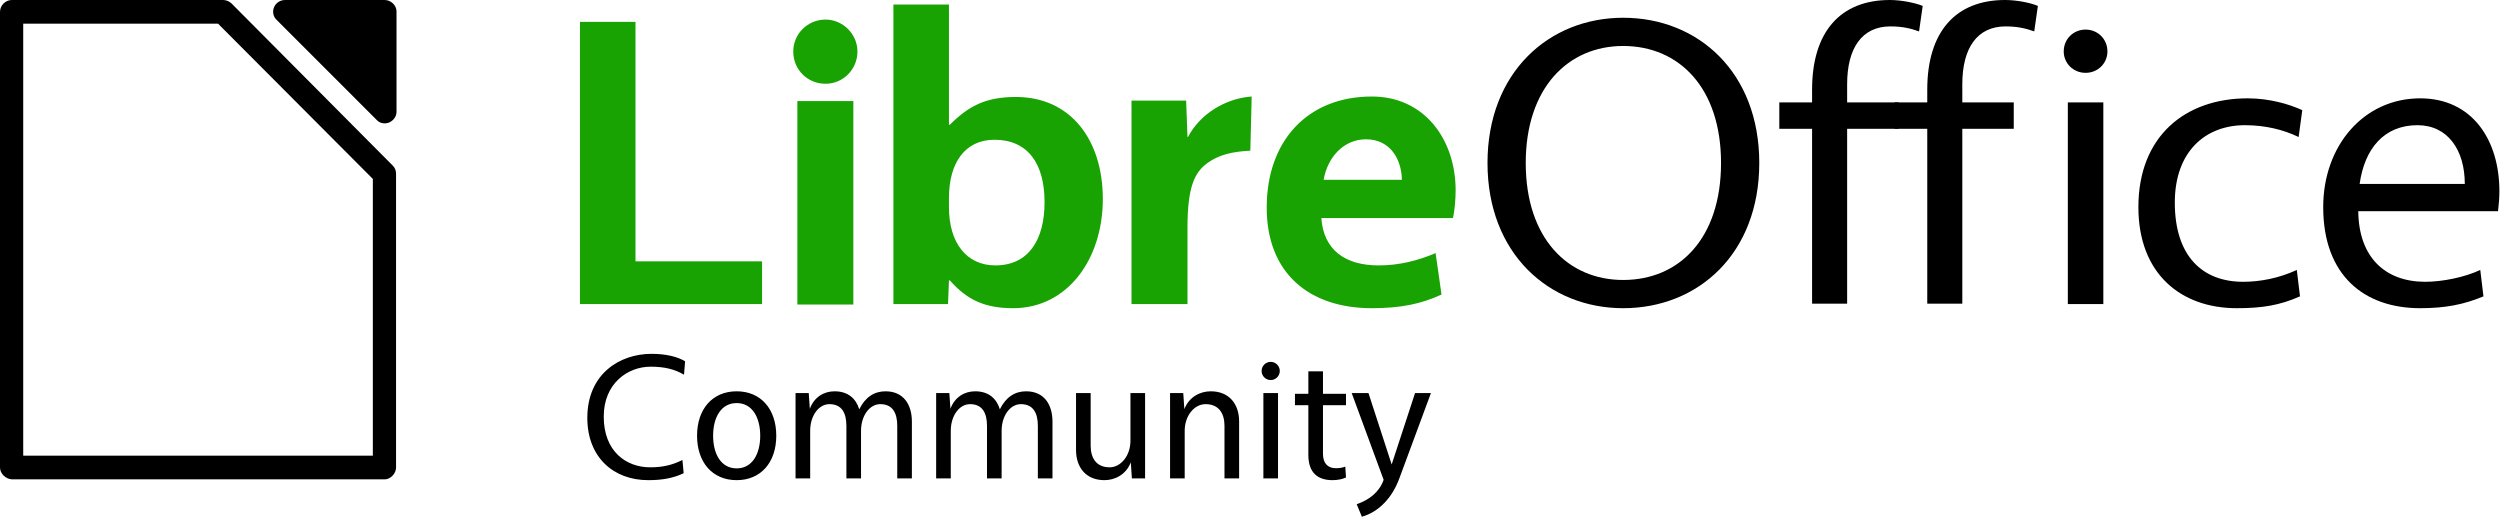
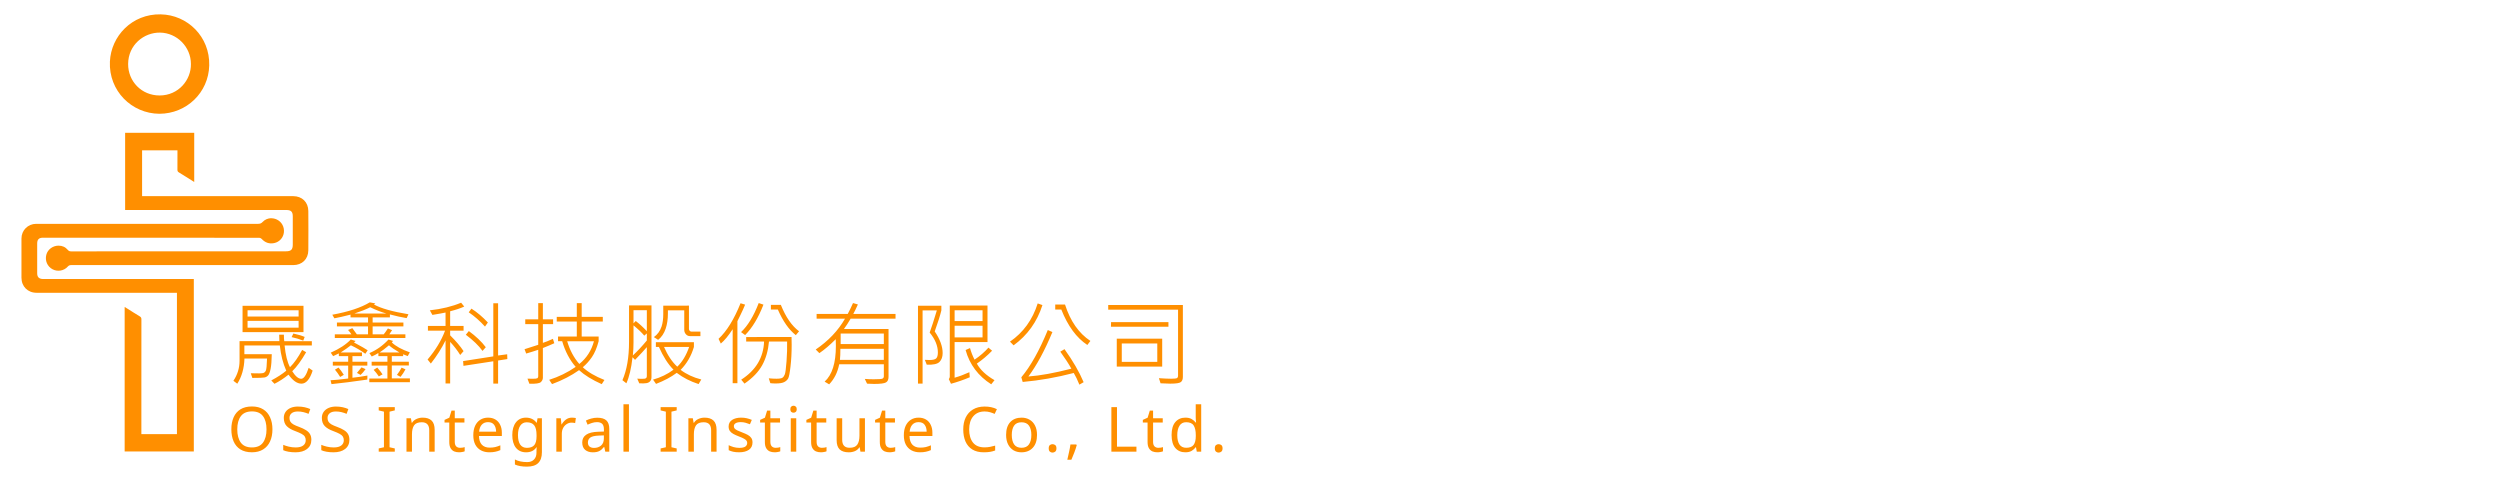
- <svg xmlns="http://www.w3.org/2000/svg" stroke-linejoin="round" stroke-width="28.222" fill-rule="evenodd" preserveAspectRatio="xMidYMid" viewBox="0 0 9144.293 1891.771" height="71.5" width="345.611" version="1.2">
-   <g class="SlideGroup">
-     <path fill="#18a303" d="M2121.35 79.926v1032.38h666.052V955.784h-462.906V79.926zm795.163 1034.045h204.811V369.66h-204.81zm103.238-807.587c63.275 0 116.56-51.619 116.56-118.224 0-63.275-53.285-116.559-116.56-116.559-66.605 0-118.224 53.284-118.224 116.559 0 66.605 51.62 118.224 118.224 118.224zm454.58 149.861h-3.33V16.651h-203.146v1095.655h199.816l3.33-86.587h3.33c63.274 71.601 128.214 101.573 231.452 101.573 198.151 0 328.031-178.169 328.031-399.63 0-214.802-116.559-372.99-318.04-372.99-108.233 0-171.508 31.638-241.443 101.573zm-3.33 268.086c0-128.215 58.28-213.137 166.513-213.137 121.554 0 183.164 86.587 183.164 228.123 0 139.871-59.944 231.453-179.833 231.453-104.903 0-169.843-81.59-169.843-213.137zm1107.311-371.324c-96.577 6.66-189.824 64.94-233.118 148.197h-1.66l-4.99-133.211h-199.815v744.313h204.81V830.9c0-148.196 26.643-201.48 73.266-234.783 41.628-29.972 89.917-41.628 156.522-44.958zm745.978 343.017c0-184.83-113.23-343.017-306.384-343.017-234.783 0-384.645 161.518-384.645 406.292 0 239.778 154.857 367.993 384.645 367.993 108.232 0 183.164-16.65 254.765-49.954l-21.647-151.527c-66.605 28.308-134.875 44.96-208.141 44.96-123.22 0-201.481-56.615-209.807-173.174H5314.3c6.66-26.643 9.99-69.936 9.99-101.573zM4996.258 509.53c88.253 0 129.88 71.601 131.545 148.197h-286.401c14.987-84.922 74.93-148.197 154.856-148.197z" />
-     <path d="M5937.056 64.94c-271.416 0-496.207 199.815-496.207 531.176 0 331.361 224.791 531.176 496.207 531.176 274.746 0 497.874-199.815 497.874-531.176 0-331.361-223.128-531.176-497.874-531.176zm0 103.238c204.811 0 358.004 153.192 358.004 427.938 0 276.411-153.193 427.938-358.004 427.938-201.48 0-356.338-151.527-356.338-427.938 0-274.746 154.857-427.938 356.338-427.938zm691.03 159.852v46.624h-119.89v96.577h119.89v639.41H6756.3v-639.41h188.159v-96.577h-188.16v-66.605c0-133.21 54.95-211.471 158.188-211.471 46.625 0 76.597 8.32 104.904 18.316l13.32-93.247C7004.405 9.991 6952.785 0 6912.82 0c-181.497 0-284.735 116.559-284.735 328.03z" />
-     <path d="M7049.363 328.03v46.624h-119.89v96.577h119.89v639.41h128.214v-639.41h188.16v-96.577h-188.16v-66.605c0-133.21 54.95-211.471 158.189-211.471 46.623 0 76.595 8.32 104.903 18.316l13.32-93.247C7427.349 9.991 7375.729 0 7334.1 0c-181.498 0-284.736 116.559-284.736 328.03zm514.157 784.276h129.88V374.654h-129.88zm64.94-845.885c44.959 0 79.927-34.968 79.927-78.261 0-44.959-34.968-79.927-79.927-79.927-44.958 0-79.925 34.968-79.925 79.927 0 43.293 34.967 78.261 79.925 78.261zm326.366 474.561c0-186.494 111.563-283.072 256.429-283.072 74.932 0 141.536 16.652 196.486 43.294l13.32-98.243c-46.622-21.647-119.888-43.293-199.815-43.293-228.123 0-399.631 138.205-399.631 397.965 0 243.11 154.857 369.66 359.668 369.66 91.583 0 156.522-9.99 231.453-43.294l-11.655-96.578c-64.941 29.973-133.212 43.294-196.485 43.294-148.197 0-249.77-93.248-249.77-289.733zm1182.241 31.638c3.33-26.642 4.99-49.954 4.99-73.266 0-188.16-99.908-339.686-289.732-339.686-204.811 0-354.672 171.508-354.672 397.965 0 249.77 149.86 369.66 354.672 369.66 91.582 0 159.852-13.322 231.452-43.294l-11.655-96.578c-56.615 26.642-138.206 43.294-201.481 43.294-146.531 0-243.11-89.917-244.774-258.095zm-294.728-314.71c111.563 0 173.173 91.582 173.173 214.802h-384.645c18.317-129.88 89.917-214.802 211.472-214.802zM1042.371.001c-16.652 0-33.303 9.99-39.964 26.642-6.66 14.986-3.33 33.302 8.33 44.958l366.329 366.328c11.656 13.322 29.972 16.652 46.623 9.99 14.986-6.66 26.642-21.646 26.642-38.298V41.628c0-21.647-19.982-41.628-43.293-41.628zm0 0zm-999.077 0C19.982.001 0 19.982 0 43.294v1666.794c0 21.646 19.982 41.628 43.294 43.293h1363.74c21.646 0 41.628-21.647 41.628-43.293V636.08c0-11.656-3.33-21.647-11.656-29.973L847.551 13.322C839.221 4.992 827.569.001 815.913.001zm41.628 86.586h712.675l566.143 567.809v1012.398H84.922zm0 0z" />
-     <g aria-label="Community" style="line-height:1.25" font-weight="400" font-size="652.639" font-family="Vegur" letter-spacing="0" word-spacing="0" stroke-width="746.707">
-       <path d="M2496.111 1682.534c-37.853 18.927-73.095 26.758-118.127 26.758-87.454 0-169.686-58.084-169.686-185.349 0-122.044 88.106-182.739 171.644-182.739 50.253 0 87.453 9.137 122.043 29.369l3.916-48.948c-27.41-16.969-70.485-27.41-122.696-27.41-116.17 0-234.95 73.095-234.95 234.296 0 143.581 95.285 227.771 222.55 227.771 48.295 0 90.717-6.526 129.875-25.452zM2694.513 1431.268c-88.76 0-144.886 65.264-144.886 162.507 0 97.244 56.127 162.507 144.886 162.507 88.759 0 144.886-65.263 144.886-162.507 0-97.243-56.127-162.507-144.886-162.507zm0 43.074c56.78 0 86.148 52.212 86.148 119.433 0 67.222-29.369 119.433-86.148 119.433-56.78 0-86.149-52.21-86.149-119.433 0-67.221 29.37-119.433 86.149-119.433zM2958.178 1437.795h-48.295v311.961h53.516v-174.255c0-54.168 30.674-97.243 70.485-97.243 45.685 0 62 33.285 62 79.622v191.876h53.517v-174.255c0-54.168 30.674-97.243 70.485-97.243 45.685 0 62 33.285 62 79.622v191.876h53.517v-207.54c0-62.652-30.674-110.948-96.59-110.948-40.464 0-73.749 20.885-95.938 65.917-11.748-39.158-41.117-65.917-90.064-65.917-38.506 0-74.401 20.232-90.717 63.959zM3472.456 1437.795h-48.295v311.961h53.516v-174.255c0-54.168 30.674-97.243 70.485-97.243 45.685 0 62.001 33.285 62.001 79.622v191.876h53.516v-174.255c0-54.168 30.674-97.243 70.485-97.243 45.685 0 62.001 33.285 62.001 79.622v191.876h53.517v-207.54c0-62.652-30.674-110.948-96.591-110.948-40.464 0-73.748 20.885-95.938 65.917-11.747-39.158-41.116-65.917-90.064-65.917-38.506 0-74.401 20.232-90.717 63.959zM4188.4 1437.795h-53.516v174.254c0 54.17-34.59 97.243-76.36 97.243-48.947 0-69.179-34.59-69.179-78.969v-192.528h-53.516v208.191c0 63.96 36.547 110.296 103.77 110.296 37.852 0 78.969-19.579 96.59-65.263l3.916 58.737h48.295zM4328.064 1437.795h-48.295v311.961h53.516v-174.255c0-54.168 34.59-97.243 76.359-97.243 48.948 0 69.18 34.59 69.18 78.97v192.528h53.516v-208.192c0-63.958-36.548-110.296-103.77-110.296-37.853 0-78.969 19.58-96.59 65.264zM4647.856 1323.583c-18.274 0-33.284 15.01-33.284 33.284s15.01 33.285 33.284 33.285 33.285-15.01 33.285-33.285c0-18.274-15.01-33.284-33.285-33.284zm-26.758 426.173h53.516v-311.961h-53.516zM4839.078 1440.405v-82.232h-53.516v82.232h-48.948v41.77h48.948v181.433c0 67.874 36.548 92.675 88.759 92.675 18.274 0 37.2-3.916 48.948-9.79l-2.61-39.811c-11.096 4.568-22.843 5.874-34.59 5.874-28.064 0-46.99-16.316-46.99-52.864v-177.518h84.19v-41.769zM5233.924 1437.795h-58.085l-85.495 261.055-84.844-261.055h-61.348l116.823 317.182c-15.664 44.38-50.906 72.443-98.549 89.412l18.927 45.684c62-17.62 110.948-69.18 137.054-140.317z" style="-inkscape-font-specification:'Vegur, Normal';font-variant-ligatures:normal;font-variant-caps:normal;font-variant-numeric:normal;font-variant-east-asian:normal" />
+ <svg xmlns="http://www.w3.org/2000/svg" width="259.5pt" height="49.5pt" viewBox="0 0 91.546 17.462" version="1.1" id="svg1" xml:space="preserve">
+   <defs id="defs1">
+     <linearGradient id="swatch6">
+       <stop style="stop-color:#7a858b;stop-opacity:1;" offset="0" id="stop6" />
+     </linearGradient>
+     <linearGradient id="linearGradient5052">
+       <stop style="stop-color:#965c10;stop-opacity:1;" offset="0" id="stop5054" />
+     </linearGradient>
+   </defs>
+   <g id="layer5" transform="translate(-5254.077,-4814.366)">
+     <g id="g4006-0-7-1-2-51-2" transform="matrix(0.2674154,0,0,0.2674154,5228.021,4486.678)" style="display:inline">
+       <path d="m 148.069,1266.789 c -1.18,0.721 -2.89,1.287 -5.13,1.697 l 0.285,0.491 c 0.59,-0.111 1.328,-0.279 2.213,-0.504 v 0.381 h 2.395 v 0.701 h -4.257 v 0.529 h 4.257 v 1.088 h -1.528 c -0.271,-0.393 -0.477,-0.676 -0.619,-0.849 l -0.588,0.252 c 0.194,0.213 0.348,0.412 0.461,0.596 h -2.274 v 0.504 h 9.666 v -0.504 h -2.201 c 0.154,-0.213 0.279,-0.404 0.376,-0.572 l -0.57,-0.234 c -0.263,0.402 -0.455,0.67 -0.576,0.805 h -1.516 v -1.088 h 4.214 v -0.529 h -4.214 v -0.701 h 2.365 v -0.406 c 0.833,0.221 1.597,0.389 2.292,0.504 l 0.249,-0.528 c -2.187,-0.361 -3.759,-0.805 -4.718,-1.334 0.044,-0.025 0.103,-0.076 0.176,-0.153 z m 12.512,0.049 c -1.229,0.516 -2.658,0.865 -4.287,1.045 l 0.352,0.627 c 0.853,-0.139 1.453,-0.248 1.801,-0.326 v 1.838 h -2.413 v 0.645 h 2.347 c -0.509,1.36 -1.308,2.678 -2.395,3.952 l 0.449,0.553 c 0.813,-1.037 1.484,-2.094 2.013,-3.171 v 5.9 h 0.63 v -5.697 c 0.542,0.586 1.001,1.184 1.377,1.794 l 0.461,-0.529 c -0.445,-0.668 -1.057,-1.389 -1.838,-2.163 v -0.639 h 1.838 v -0.645 h -1.838 v -2.01 c 0.756,-0.189 1.399,-0.404 1.929,-0.645 z m 40.75,0.05 c -0.695,1.794 -1.502,3.12 -2.419,3.976 l 0.558,0.406 c 0.97,-0.971 1.807,-2.36 2.51,-4.167 z m 12.912,0 c -0.243,0.557 -0.483,1.053 -0.721,1.487 h -4.263 v 0.651 h 3.887 c -0.942,1.639 -2.278,3.046 -4.008,4.222 l 0.497,0.498 c 0.691,-0.467 1.439,-1.104 2.244,-1.911 0.012,0.377 0.018,0.689 0.018,0.934 0,2.327 -0.514,3.953 -1.54,4.879 l 0.619,0.369 c 0.699,-0.721 1.158,-1.637 1.377,-2.747 h 6.112 v 1.641 c 0,0.156 -0.065,0.264 -0.194,0.326 -0.125,0.057 -0.528,0.086 -1.207,0.086 -0.428,0 -0.831,-0.016 -1.207,-0.049 l 0.31,0.651 c 0.315,0.025 0.636,0.037 0.964,0.037 0.857,0 1.401,-0.07 1.631,-0.209 0.23,-0.135 0.346,-0.387 0.346,-0.755 v -6.558 h -6.107 c 0.307,-0.418 0.613,-0.889 0.916,-1.413 h 6.149 v -0.651 h -5.785 c 0.182,-0.328 0.392,-0.76 0.631,-1.297 z m -43.103,0.012 v 2.219 h -1.777 v 0.651 h 1.777 v 2.833 c -0.558,0.193 -1.183,0.393 -1.874,0.602 l 0.224,0.596 c 0.651,-0.189 1.201,-0.361 1.65,-0.516 v 3.626 c 0,0.127 -0.041,0.217 -0.121,0.27 -0.081,0.049 -0.295,0.074 -0.643,0.074 -0.222,0 -0.459,-0.01 -0.71,-0.019 l 0.261,0.701 c 0.861,0.025 1.384,-0.051 1.57,-0.227 0.186,-0.172 0.279,-0.377 0.279,-0.614 v -4.05 c 0.566,-0.221 1.087,-0.441 1.564,-0.658 l -0.188,-0.602 c -0.57,0.262 -1.028,0.446 -1.376,0.553 v -2.569 h 1.4 v -0.651 h -1.4 v -2.219 z m 5.281,0 v 1.881 h -2.747 v 0.639 h 2.747 v 2.053 h -2.571 v 0.639 h 0.57 c 0.404,1.389 1.021,2.561 1.849,3.515 -1.124,0.774 -2.333,1.364 -3.626,1.77 0.129,0.209 0.22,0.35 0.273,0.424 0.052,0.078 0.085,0.123 0.097,0.135 0.012,0.012 0.019,0.02 0.019,0.024 0.004,0 0.008,0 0.012,0 1.403,-0.52 2.632,-1.155 3.687,-1.905 0.756,0.692 1.791,1.331 3.105,1.917 l 0.37,-0.572 c -1.281,-0.508 -2.27,-1.09 -2.965,-1.745 0.461,-0.385 0.875,-0.844 1.243,-1.377 0.372,-0.537 0.682,-1.266 0.928,-2.188 v -0.639 h -2.322 v -2.053 h 2.892 v -0.639 h -2.892 v -1.881 z m -11.433,0.012 v 7.277 l -4.136,0.645 0.049,0.652 4.087,-0.627 v 3.055 h 0.655 v -3.159 l 1.268,-0.197 -0.024,-0.657 -1.243,0.166 v -7.154 z m 33.856,0 c -0.889,2.212 -1.894,3.837 -3.014,4.874 l 0.31,0.651 c 0.509,-0.426 1.051,-1.083 1.625,-1.972 v 7.399 h 0.649 v -8.493 l 0.412,-0.842 c 0.279,-0.569 0.493,-1.045 0.643,-1.426 z m 40.69,0.025 c -0.707,2.237 -1.972,3.982 -3.796,5.236 l 0.497,0.504 c 1.9,-1.385 3.216,-3.222 3.948,-5.512 z m 2.401,0.153 v 0.682 h 0.831 c 0.889,2.253 2.078,3.872 3.565,4.855 l 0.419,-0.553 c -1.589,-1.049 -2.747,-2.71 -3.475,-4.984 z m -38.937,0.049 v 0.633 h 0.952 c 0.703,1.61 1.524,2.78 2.462,3.509 l 0.443,-0.529 c -0.99,-0.738 -1.821,-1.942 -2.492,-3.614 z m 46.192,0.012 v 0.645 h 9.563 v 9.022 c 0,0.176 -0.052,0.293 -0.158,0.35 -0.105,0.053 -0.37,0.08 -0.795,0.08 -0.404,0 -0.96,-0.024 -1.667,-0.073 l 0.224,0.7 c 0.538,0.033 0.978,0.049 1.322,0.049 0.796,0 1.284,-0.074 1.461,-0.221 0.182,-0.143 0.273,-0.379 0.273,-0.706 v -9.845 z m -65.617,0.062 v 4.996 c 0,2.11 -0.301,3.858 -0.904,5.242 l 0.54,0.424 c 0.392,-0.865 0.673,-2.054 0.843,-3.57 l 0.345,0.362 c 0.736,-0.762 1.274,-1.344 1.613,-1.745 v 3.97 c 0,0.217 -0.109,0.336 -0.328,0.356 -0.307,0.025 -0.635,0.023 -0.982,-0.01 l 0.273,0.639 c 0.437,0.025 0.768,0.017 0.994,-0.024 0.453,-0.086 0.68,-0.363 0.68,-0.83 v -9.814 z m 43.921,0.01 v 9.728 c 0,0.135 -0.044,0.252 -0.133,0.35 l 0.297,0.639 c 0.893,-0.246 1.75,-0.543 2.571,-0.891 l -0.049,-0.695 c -0.699,0.32 -1.374,0.572 -2.025,0.756 v -4.88 h 4.505 v -5.008 z m -39.234,0.018 v 1.162 c 0,0.664 -0.077,1.229 -0.23,1.696 -0.21,0.623 -0.562,1.106 -1.055,1.45 l 0.582,0.375 c 0.469,-0.361 0.814,-0.875 1.037,-1.543 0.202,-0.598 0.303,-1.292 0.303,-2.083 v -0.418 h 2.238 v 2.679 c 0,0.23 0.073,0.426 0.218,0.59 0.15,0.176 0.336,0.264 0.558,0.264 h 1.437 v -0.621 h -1.261 c -0.073,0 -0.144,-0.037 -0.212,-0.111 -0.065,-0.074 -0.097,-0.155 -0.097,-0.245 v -3.196 z m 34.881,0.01 v 10.669 h 0.63 v -10.03 h 1.953 c -0.396,1.323 -0.724,2.335 -0.982,3.036 0.748,0.914 1.122,1.821 1.122,2.722 0,0.402 -0.079,0.676 -0.237,0.824 -0.158,0.143 -0.465,0.215 -0.922,0.215 -0.21,0 -0.418,-0.01 -0.624,-0.024 l 0.26,0.663 c 0.869,0.037 1.449,-0.088 1.74,-0.375 0.291,-0.287 0.437,-0.693 0.437,-1.217 0,-0.909 -0.362,-1.897 -1.086,-2.962 0.445,-1.233 0.748,-2.194 0.91,-2.882 v -0.639 z m -92.49,0.012 v 3.607 h 8.344 v -3.607 z m 17.478,0.197 c 0.796,0.385 1.534,0.672 2.213,0.86 h -4.372 c 0.91,-0.299 1.629,-0.586 2.159,-0.86 z m 13.864,0.19 -0.369,0.504 c 0.796,0.541 1.538,1.192 2.225,1.954 l 0.394,-0.559 c -0.732,-0.778 -1.482,-1.411 -2.25,-1.899 z m 22.193,0.215 h 1.825 v 2.876 c -0.501,-0.541 -1.007,-1.006 -1.516,-1.395 l -0.309,0.313 z m -52.85,0.012 h 6.991 v 0.854 h -6.991 z m 96.82,0 h 3.826 v 1.475 h -3.826 z m -96.82,1.451 h 6.991 v 0.928 h -6.991 z m 118.242,0.172 -0.012,0.633 h 7.87 v -0.633 z m -65.392,0.442 c 0.679,0.561 1.17,1.031 1.473,1.408 l 0.352,-0.307 v 0.971 c -0.687,0.828 -1.326,1.51 -1.916,2.046 0.061,-0.561 0.091,-1.147 0.091,-1.758 z m 43.97,0.049 h 3.826 v 1.598 h -3.826 z m 12.761,0.59 c -1.152,2.807 -2.361,4.964 -3.626,6.471 l 0.188,0.639 c 2.316,-0.205 4.647,-0.615 6.992,-1.229 0.255,0.418 0.511,0.951 0.77,1.598 l 0.582,-0.338 c -0.598,-1.413 -1.471,-2.921 -2.619,-4.523 l -0.576,0.344 c 0.639,0.885 1.144,1.661 1.516,2.329 -2.32,0.598 -4.281,0.955 -5.882,1.07 1.144,-1.536 2.24,-3.565 3.287,-6.084 z m -79.281,0.142 -0.412,0.504 c 1.003,0.75 1.765,1.487 2.286,2.212 l 0.449,-0.504 c -0.582,-0.77 -1.356,-1.508 -2.322,-2.212 z m -24.03,0.338 -0.236,0.491 c 0.574,0.123 1.103,0.283 1.589,0.48 l 0.2,-0.504 c -0.364,-0.168 -0.881,-0.323 -1.552,-0.467 z m 74.946,0 h 5.912 v 1.438 h -5.912 z m -76.886,0.153 c 0,0.299 0.01,0.596 0.03,0.891 h -5.457 v 2.692 c 0,0.987 -0.281,1.899 -0.843,2.735 l 0.533,0.4 c 0.61,-0.951 0.938,-2.099 0.982,-3.447 h 3.092 c -0.028,0.93 -0.082,1.481 -0.163,1.653 -0.077,0.168 -0.196,0.279 -0.358,0.332 -0.162,0.053 -0.73,0.063 -1.704,0.03 l 0.212,0.639 c 0.91,0 1.465,-0.021 1.668,-0.062 0.202,-0.041 0.37,-0.137 0.503,-0.289 0.133,-0.156 0.244,-0.455 0.333,-0.897 0.089,-0.443 0.141,-1.108 0.158,-1.997 h -3.753 v -1.198 h 4.857 c 0.137,1.299 0.43,2.45 0.879,3.454 -0.526,0.442 -1.209,0.887 -2.049,1.333 l 0.437,0.461 c 0.655,-0.328 1.295,-0.746 1.922,-1.254 0.59,0.824 1.181,1.235 1.771,1.235 0.639,0 1.15,-0.596 1.534,-1.788 l -0.546,-0.381 c -0.327,1 -0.667,1.5 -1.019,1.5 -0.388,0 -0.798,-0.344 -1.231,-1.032 0.623,-0.606 1.257,-1.475 1.904,-2.606 l -0.546,-0.314 c -0.542,1.016 -1.098,1.805 -1.668,2.366 -0.364,-0.688 -0.608,-1.68 -0.734,-2.974 h 3.729 v -0.59 h -3.778 c -0.032,-0.176 -0.049,-0.473 -0.049,-0.891 z m 63.949,0.326 v 0.615 h 2.45 c -0.081,2.196 -1.124,3.937 -3.129,5.223 l 0.449,0.541 c 1.116,-0.77 1.924,-1.612 2.426,-2.526 0.505,-0.918 0.814,-1.997 0.928,-3.239 h 2.48 c 0.02,0.836 -0.006,1.739 -0.079,2.71 -0.073,0.971 -0.15,1.563 -0.23,1.776 -0.081,0.213 -0.188,0.369 -0.321,0.467 -0.133,0.094 -0.408,0.141 -0.825,0.141 -0.323,0 -0.675,-0.018 -1.055,-0.055 l 0.212,0.664 c 0.222,0.029 0.459,0.043 0.71,0.043 0.558,0 0.958,-0.066 1.201,-0.197 0.243,-0.127 0.42,-0.291 0.533,-0.491 0.113,-0.201 0.22,-0.75 0.321,-1.647 0.105,-0.897 0.158,-1.882 0.158,-2.956 0,-0.344 -0.006,-0.701 -0.018,-1.07 z m 50.746,0.227 v 3.822 h 6.221 v -3.822 z m -104.888,0.111 c -0.651,0.684 -1.567,1.285 -2.747,1.801 l 0.328,0.479 c 0.34,-0.152 0.6,-0.276 0.782,-0.375 v 0.375 h 1.279 v 0.768 h -2.104 v 0.529 h 2.104 v 1.764 c -1.096,0.139 -1.9,0.219 -2.413,0.24 l 0.128,0.528 c 1.314,-0.131 2.949,-0.338 4.906,-0.621 l 0.012,-0.553 c -0.792,0.147 -1.475,0.248 -2.049,0.301 v -1.659 h 2.038 v -0.529 h -2.038 v -0.768 h 1.304 v -0.504 h -2.917 c 0.558,-0.356 1.024,-0.684 1.4,-0.983 0.711,0.332 1.371,0.719 1.977,1.162 l 0.321,-0.479 c -0.239,-0.172 -0.863,-0.529 -1.873,-1.07 0.057,-0.045 0.129,-0.113 0.218,-0.203 z m 5.166,0 c -0.772,0.832 -1.645,1.453 -2.619,1.862 l 0.321,0.467 c 0.348,-0.152 0.651,-0.312 0.91,-0.48 v 0.43 h 1.237 v 0.768 h -2.159 v 0.529 h 2.159 v 1.764 h -2.48 v 0.504 h 5.56 V 1277.2 h -2.48 v -1.764 h 2.335 v -0.516 h -2.335 v -0.768 h 1.552 v -0.252 c 0.239,0.106 0.449,0.19 0.631,0.252 l 0.285,-0.516 c -1.116,-0.389 -1.938,-0.842 -2.468,-1.358 0.04,-0.037 0.097,-0.104 0.17,-0.203 z m 24.467,0.24 h 3.662 c -0.336,1.262 -1.002,2.299 -2.001,3.11 -0.748,-0.852 -1.302,-1.889 -1.661,-3.11 z m 12.142,0.129 v 0.651 h 0.419 c 0.586,1.327 1.251,2.366 1.995,3.116 -0.817,0.61 -1.751,1.063 -2.802,1.358 l 0.412,0.584 c 1.124,-0.434 2.068,-0.939 2.832,-1.512 0.865,0.66 1.864,1.172 2.996,1.537 l 0.369,-0.627 c -1.091,-0.275 -2.035,-0.715 -2.831,-1.321 0.849,-0.852 1.455,-1.897 1.819,-3.135 v -0.651 z m 63.798,0.172 h 4.863 v 2.52 h -4.863 z m -100.346,0.252 c 0.295,0.275 0.773,0.602 1.431,0.983 h -2.723 c 0.34,-0.213 0.77,-0.541 1.291,-0.983 z m 37.664,0.227 h 3.439 c -0.392,1.139 -0.934,2.041 -1.625,2.704 -0.711,-0.66 -1.316,-1.561 -1.813,-2.704 z m 44.425,0.093 c -0.517,0.59 -1.152,1.139 -1.904,1.647 -0.267,-0.52 -0.473,-1.049 -0.619,-1.585 l -0.606,0.264 c 0.55,1.987 1.72,3.552 3.511,4.695 l 0.449,-0.565 c -1.144,-0.66 -1.95,-1.415 -2.419,-2.268 0.756,-0.52 1.451,-1.109 2.086,-1.764 z m -20.274,0.16 h 5.948 v 1.512 h -6.009 c 0.04,-0.36 0.061,-0.865 0.061,-1.512 z m -65.575,2.545 c -0.109,0.143 -0.317,0.395 -0.624,0.755 l 0.497,0.277 c 0.214,-0.193 0.443,-0.457 0.685,-0.793 z m -3.147,0.024 -0.491,0.289 c 0.239,0.279 0.477,0.611 0.716,0.996 l 0.497,-0.289 c -0.239,-0.389 -0.479,-0.721 -0.722,-0.996 z m 5.306,0 -0.497,0.314 c 0.251,0.266 0.487,0.565 0.709,0.897 l 0.51,-0.277 c -0.166,-0.258 -0.406,-0.57 -0.721,-0.934 z m 3.329,0.012 c -0.146,0.291 -0.358,0.623 -0.637,0.995 l 0.497,0.265 c 0.267,-0.336 0.491,-0.68 0.673,-1.032 z" style="font-size:2.85px;line-height:125%;font-family:'Noto Sans T Chinese';-inkscape-font-specification:'Noto Sans T Chinese, Normal';letter-spacing:0px;word-spacing:0px;display:inline;fill:#ff8f00;fill-opacity:1;stroke-width:0.259px" id="path4006-0-6-0-9-8-4" />
+       <path d="m 182.81,1280.75 v 6.488 h 0.751 v -6.488 z m 78.362,0 v 1.827 c 0,0.085 0.006,0.202 0.017,0.35 0.011,0.142 0.023,0.25 0.034,0.324 h -0.051 c -0.142,-0.188 -0.327,-0.347 -0.555,-0.478 -0.222,-0.131 -0.509,-0.196 -0.862,-0.196 -0.569,0 -1.027,0.202 -1.375,0.606 -0.341,0.398 -0.512,0.99 -0.512,1.776 0,0.785 0.171,1.377 0.512,1.776 0.341,0.393 0.797,0.589 1.366,0.589 0.359,0 0.652,-0.068 0.88,-0.205 0.228,-0.137 0.41,-0.302 0.546,-0.496 h 0.034 l 0.111,0.615 h 0.606 v -6.488 z m -55.068,0.196 c -0.125,0 -0.23,0.04 -0.316,0.119 -0.085,0.074 -0.128,0.194 -0.128,0.359 0,0.165 0.043,0.288 0.128,0.367 0.085,0.074 0.191,0.111 0.316,0.111 0.114,0 0.214,-0.037 0.299,-0.111 0.091,-0.08 0.136,-0.202 0.136,-0.367 0,-0.165 -0.045,-0.285 -0.136,-0.359 -0.085,-0.08 -0.185,-0.119 -0.299,-0.119 z m -74.162,0.102 c -0.637,0 -1.166,0.131 -1.587,0.393 -0.415,0.262 -0.726,0.629 -0.931,1.101 -0.205,0.467 -0.307,1.01 -0.307,1.63 0,0.632 0.103,1.184 0.307,1.656 0.205,0.472 0.515,0.839 0.931,1.101 0.421,0.262 0.948,0.393 1.579,0.393 0.609,0 1.121,-0.131 1.536,-0.393 0.421,-0.262 0.737,-0.626 0.948,-1.092 0.216,-0.472 0.325,-1.025 0.325,-1.656 0,-0.632 -0.108,-1.181 -0.325,-1.647 -0.211,-0.472 -0.524,-0.837 -0.939,-1.093 -0.415,-0.262 -0.928,-0.393 -1.537,-0.393 z m 6.304,0.01 c -0.387,0 -0.726,0.062 -1.016,0.188 -0.29,0.125 -0.518,0.305 -0.683,0.538 -0.165,0.233 -0.248,0.509 -0.248,0.828 0,0.472 0.13,0.845 0.392,1.118 0.262,0.273 0.655,0.504 1.178,0.691 0.364,0.137 0.652,0.262 0.862,0.376 0.211,0.114 0.359,0.239 0.444,0.376 0.085,0.137 0.128,0.305 0.128,0.504 0,0.302 -0.117,0.54 -0.35,0.717 -0.233,0.176 -0.575,0.265 -1.024,0.265 -0.324,0 -0.64,-0.037 -0.948,-0.111 -0.302,-0.074 -0.555,-0.156 -0.76,-0.247 v 0.734 c 0.194,0.091 0.435,0.162 0.726,0.213 0.29,0.051 0.606,0.077 0.948,0.077 0.666,0 1.195,-0.151 1.587,-0.453 0.393,-0.302 0.589,-0.722 0.589,-1.263 0,-0.319 -0.066,-0.584 -0.196,-0.794 -0.125,-0.21 -0.313,-0.389 -0.563,-0.537 -0.245,-0.154 -0.546,-0.296 -0.905,-0.427 -0.33,-0.119 -0.592,-0.233 -0.785,-0.342 -0.194,-0.114 -0.333,-0.239 -0.418,-0.376 -0.085,-0.137 -0.128,-0.307 -0.128,-0.512 0,-0.268 0.096,-0.481 0.29,-0.64 0.194,-0.165 0.481,-0.247 0.862,-0.247 0.262,0 0.518,0.031 0.768,0.094 0.25,0.063 0.481,0.139 0.691,0.231 l 0.239,-0.657 c -0.233,-0.102 -0.489,-0.185 -0.768,-0.248 -0.279,-0.063 -0.584,-0.094 -0.914,-0.094 z m 5.211,0 c -0.387,0 -0.726,0.062 -1.016,0.188 -0.29,0.125 -0.518,0.305 -0.683,0.538 -0.165,0.233 -0.248,0.509 -0.248,0.828 0,0.472 0.131,0.845 0.393,1.118 0.262,0.273 0.654,0.504 1.178,0.691 0.364,0.137 0.652,0.262 0.862,0.376 0.211,0.114 0.359,0.239 0.444,0.376 0.085,0.137 0.128,0.305 0.128,0.504 0,0.302 -0.117,0.54 -0.35,0.717 -0.233,0.176 -0.575,0.265 -1.024,0.265 -0.324,0 -0.64,-0.037 -0.948,-0.111 -0.302,-0.074 -0.555,-0.156 -0.76,-0.247 v 0.734 c 0.193,0.091 0.435,0.162 0.726,0.213 0.29,0.051 0.606,0.077 0.948,0.077 0.666,0 1.195,-0.151 1.587,-0.453 0.393,-0.302 0.589,-0.722 0.589,-1.263 0,-0.319 -0.066,-0.584 -0.196,-0.794 -0.125,-0.21 -0.313,-0.389 -0.563,-0.537 -0.245,-0.154 -0.546,-0.296 -0.905,-0.427 -0.33,-0.119 -0.592,-0.233 -0.785,-0.342 -0.193,-0.114 -0.333,-0.239 -0.418,-0.376 -0.085,-0.137 -0.128,-0.307 -0.128,-0.512 0,-0.268 0.097,-0.481 0.29,-0.64 0.194,-0.165 0.481,-0.247 0.862,-0.247 0.262,0 0.518,0.031 0.768,0.094 0.25,0.063 0.481,0.139 0.691,0.231 l 0.239,-0.657 c -0.233,-0.102 -0.489,-0.185 -0.768,-0.248 -0.279,-0.063 -0.584,-0.094 -0.914,-0.094 z m 88.81,0 c -0.626,0 -1.158,0.134 -1.596,0.401 -0.438,0.262 -0.771,0.629 -0.999,1.101 -0.222,0.467 -0.333,1.008 -0.333,1.622 0,0.637 0.102,1.192 0.307,1.665 0.211,0.472 0.524,0.837 0.939,1.093 0.415,0.256 0.934,0.384 1.554,0.384 0.336,0 0.623,-0.02 0.862,-0.06 0.245,-0.04 0.481,-0.102 0.708,-0.188 v -0.666 c -0.233,0.068 -0.469,0.126 -0.708,0.171 -0.239,0.045 -0.489,0.068 -0.751,0.068 -0.7,0 -1.226,-0.219 -1.579,-0.657 -0.347,-0.444 -0.521,-1.044 -0.521,-1.801 0,-0.763 0.188,-1.363 0.563,-1.801 0.376,-0.438 0.891,-0.657 1.545,-0.657 0.273,0 0.524,0.034 0.751,0.102 0.233,0.068 0.444,0.145 0.631,0.231 l 0.307,-0.649 c -0.478,-0.239 -1.038,-0.359 -1.682,-0.359 z m -82.971,0.085 v 0.444 l 0.717,0.171 v 4.875 l -0.717,0.162 v 0.444 h 2.202 v -0.444 l -0.717,-0.162 v -4.875 l 0.717,-0.171 v -0.444 z m 38.602,0 v 0.444 l 0.717,0.171 v 4.875 l -0.717,0.162 v 0.444 h 2.202 v -0.444 l -0.717,-0.162 v -4.875 l 0.717,-0.171 v -0.444 z m 61.725,0 v 6.095 h 3.432 v -0.683 h -2.663 v -5.412 z m -90.358,0.47 -0.299,0.973 -0.657,0.299 v 0.359 h 0.649 v 2.663 c 0,0.37 0.062,0.657 0.188,0.862 0.125,0.205 0.288,0.35 0.487,0.436 0.205,0.08 0.427,0.119 0.666,0.119 0.137,0 0.279,-0.014 0.427,-0.043 0.148,-0.023 0.262,-0.054 0.342,-0.094 v -0.572 c -0.074,0.028 -0.171,0.051 -0.29,0.068 -0.12,0.017 -0.236,0.026 -0.35,0.026 -0.211,0 -0.384,-0.065 -0.521,-0.196 -0.131,-0.137 -0.196,-0.344 -0.196,-0.623 v -2.646 h 1.323 v -0.58 h -1.323 v -1.05 z m 43.216,0 -0.299,0.973 -0.657,0.299 v 0.359 h 0.649 v 2.663 c 0,0.37 0.062,0.657 0.188,0.862 0.125,0.205 0.288,0.35 0.487,0.436 0.205,0.08 0.427,0.119 0.666,0.119 0.137,0 0.279,-0.014 0.427,-0.043 0.148,-0.023 0.261,-0.054 0.341,-0.094 v -0.572 c -0.074,0.028 -0.17,0.051 -0.29,0.068 -0.12,0.017 -0.237,0.026 -0.35,0.026 -0.211,0 -0.384,-0.065 -0.52,-0.196 -0.131,-0.137 -0.196,-0.344 -0.196,-0.623 v -2.646 h 1.323 v -0.58 h -1.323 v -1.05 z m 6.333,0 -0.299,0.973 -0.657,0.299 v 0.359 h 0.649 v 2.663 c 0,0.37 0.062,0.657 0.188,0.862 0.125,0.205 0.288,0.35 0.487,0.436 0.205,0.08 0.427,0.119 0.666,0.119 0.137,0 0.279,-0.014 0.427,-0.043 0.148,-0.023 0.262,-0.054 0.342,-0.094 v -0.572 c -0.074,0.028 -0.171,0.051 -0.29,0.068 -0.12,0.017 -0.236,0.026 -0.35,0.026 -0.211,0 -0.384,-0.065 -0.521,-0.196 -0.131,-0.137 -0.196,-0.344 -0.196,-0.623 v -2.646 h 1.323 v -0.58 h -1.323 v -1.05 z m 9.407,0 -0.299,0.973 -0.657,0.299 v 0.359 h 0.649 v 2.663 c 0,0.37 0.063,0.657 0.188,0.862 0.125,0.205 0.287,0.35 0.486,0.436 0.205,0.08 0.427,0.119 0.666,0.119 0.137,0 0.279,-0.014 0.427,-0.043 0.148,-0.023 0.261,-0.054 0.341,-0.094 v -0.572 c -0.074,0.028 -0.17,0.051 -0.29,0.068 -0.12,0.017 -0.237,0.026 -0.35,0.026 -0.211,0 -0.384,-0.065 -0.52,-0.196 -0.131,-0.137 -0.196,-0.344 -0.196,-0.623 v -2.646 h 1.323 v -0.58 h -1.323 v -1.05 z m 36.665,0 -0.299,0.973 -0.657,0.299 v 0.359 h 0.649 v 2.663 c 0,0.37 0.062,0.657 0.188,0.862 0.125,0.205 0.288,0.35 0.487,0.436 0.205,0.08 0.427,0.119 0.666,0.119 0.137,0 0.279,-0.014 0.427,-0.043 0.148,-0.023 0.262,-0.054 0.342,-0.094 v -0.572 c -0.074,0.028 -0.171,0.051 -0.29,0.068 -0.12,0.017 -0.236,0.026 -0.35,0.026 -0.211,0 -0.384,-0.065 -0.52,-0.196 -0.131,-0.137 -0.196,-0.344 -0.196,-0.623 v -2.646 h 1.323 v -0.58 h -1.323 v -1.05 z m -122.944,0.111 c 0.689,0 1.192,0.219 1.511,0.657 0.319,0.432 0.478,1.033 0.478,1.801 0,0.768 -0.162,1.375 -0.486,1.819 -0.319,0.438 -0.822,0.657 -1.511,0.657 -0.689,0 -1.195,-0.219 -1.52,-0.657 -0.324,-0.444 -0.486,-1.05 -0.486,-1.819 0,-0.768 0.162,-1.369 0.486,-1.801 0.324,-0.438 0.834,-0.657 1.528,-0.657 z m 23.358,0.854 c -0.29,0 -0.566,0.06 -0.828,0.179 -0.262,0.114 -0.467,0.29 -0.615,0.529 h -0.042 l -0.111,-0.623 h -0.606 v 4.575 h 0.751 v -2.373 c 0,-0.535 0.096,-0.944 0.29,-1.229 0.194,-0.284 0.544,-0.427 1.05,-0.427 0.683,0 1.025,0.367 1.025,1.101 v 2.928 h 0.743 v -2.979 c 0,-0.586 -0.14,-1.013 -0.419,-1.28 -0.279,-0.268 -0.691,-0.402 -1.238,-0.402 z m 8.971,0 c -0.404,0 -0.76,0.097 -1.067,0.29 -0.302,0.194 -0.538,0.469 -0.708,0.828 -0.165,0.359 -0.248,0.789 -0.248,1.289 0,0.512 0.091,0.942 0.273,1.289 0.188,0.347 0.447,0.609 0.777,0.785 0.33,0.176 0.714,0.265 1.152,0.265 0.313,0 0.583,-0.026 0.811,-0.077 0.228,-0.045 0.458,-0.119 0.691,-0.222 v -0.657 c -0.239,0.102 -0.472,0.182 -0.7,0.239 -0.222,0.051 -0.478,0.077 -0.768,0.077 -0.455,0 -0.811,-0.134 -1.067,-0.401 -0.25,-0.273 -0.381,-0.669 -0.393,-1.187 h 3.133 v -0.452 c 0,-0.415 -0.077,-0.777 -0.23,-1.084 -0.148,-0.313 -0.364,-0.555 -0.649,-0.726 -0.285,-0.171 -0.62,-0.256 -1.007,-0.256 z m 5.194,0 c -0.586,0 -1.047,0.216 -1.383,0.649 -0.33,0.427 -0.495,1.004 -0.495,1.733 0,0.746 0.165,1.326 0.495,1.742 0.336,0.415 0.8,0.623 1.392,0.623 0.637,0 1.11,-0.23 1.417,-0.691 h 0.034 c -0.006,0.051 -0.011,0.142 -0.017,0.273 -0.006,0.125 -0.009,0.222 -0.009,0.29 v 0.179 c 0,0.398 -0.113,0.711 -0.341,0.939 -0.222,0.233 -0.529,0.35 -0.922,0.35 -0.677,0 -1.241,-0.12 -1.69,-0.359 v 0.691 c 0.427,0.194 0.976,0.29 1.647,0.29 0.7,0 1.215,-0.165 1.545,-0.495 0.336,-0.33 0.504,-0.823 0.504,-1.477 v -4.652 h -0.598 l -0.102,0.606 h -0.043 c -0.171,-0.233 -0.379,-0.407 -0.623,-0.52 -0.239,-0.114 -0.509,-0.171 -0.811,-0.171 z m 6.287,0 c -0.319,0 -0.598,0.091 -0.837,0.273 -0.233,0.182 -0.421,0.398 -0.563,0.649 h -0.035 l -0.085,-0.836 h -0.614 v 4.575 h 0.751 v -2.442 c 0,-0.307 0.059,-0.574 0.179,-0.802 0.125,-0.233 0.291,-0.413 0.496,-0.538 0.205,-0.131 0.424,-0.196 0.657,-0.196 0.074,0 0.156,0.01 0.248,0.017 0.091,0.011 0.174,0.025 0.248,0.042 l 0.093,-0.692 c -0.08,-0.017 -0.168,-0.028 -0.265,-0.034 -0.097,-0.011 -0.187,-0.017 -0.273,-0.017 z m 18.151,0 c -0.29,0 -0.567,0.06 -0.828,0.179 -0.262,0.114 -0.466,0.29 -0.614,0.529 h -0.043 l -0.111,-0.623 h -0.606 v 4.575 h 0.751 v -2.373 c 0,-0.535 0.097,-0.944 0.29,-1.229 0.194,-0.284 0.544,-0.427 1.05,-0.427 0.683,0 1.024,0.367 1.024,1.101 v 2.928 h 0.743 v -2.979 c 0,-0.586 -0.139,-1.013 -0.418,-1.28 -0.279,-0.268 -0.691,-0.402 -1.238,-0.402 z m 5.023,0 c -0.512,0 -0.927,0.106 -1.246,0.316 -0.313,0.211 -0.47,0.509 -0.47,0.896 0,0.25 0.057,0.455 0.171,0.614 0.114,0.159 0.276,0.296 0.487,0.41 0.211,0.114 0.464,0.228 0.76,0.342 0.302,0.114 0.532,0.216 0.691,0.307 0.165,0.091 0.279,0.182 0.342,0.273 0.063,0.091 0.094,0.194 0.094,0.307 0,0.205 -0.086,0.37 -0.256,0.495 -0.171,0.119 -0.447,0.179 -0.828,0.179 -0.267,0 -0.532,-0.037 -0.794,-0.111 -0.256,-0.08 -0.475,-0.165 -0.657,-0.256 v 0.683 c 0.176,0.091 0.378,0.162 0.606,0.213 0.233,0.051 0.51,0.077 0.828,0.077 0.558,0 1.002,-0.114 1.332,-0.342 0.33,-0.228 0.495,-0.563 0.495,-1.007 0,-0.245 -0.054,-0.447 -0.162,-0.606 -0.108,-0.165 -0.265,-0.304 -0.47,-0.418 -0.205,-0.114 -0.452,-0.225 -0.743,-0.333 -0.29,-0.108 -0.523,-0.205 -0.7,-0.29 -0.171,-0.085 -0.293,-0.171 -0.367,-0.256 -0.074,-0.085 -0.111,-0.194 -0.111,-0.325 0,-0.171 0.079,-0.304 0.239,-0.401 0.165,-0.102 0.401,-0.153 0.708,-0.153 0.222,0 0.438,0.028 0.649,0.085 0.211,0.057 0.413,0.125 0.606,0.205 l 0.256,-0.597 c -0.211,-0.091 -0.438,-0.165 -0.683,-0.222 -0.239,-0.057 -0.498,-0.086 -0.777,-0.086 z m 24.301,0 c -0.404,0 -0.76,0.097 -1.067,0.29 -0.302,0.194 -0.538,0.469 -0.708,0.828 -0.165,0.359 -0.248,0.789 -0.248,1.289 0,0.512 0.091,0.942 0.273,1.289 0.188,0.347 0.447,0.609 0.777,0.785 0.33,0.176 0.714,0.265 1.152,0.265 0.313,0 0.584,-0.026 0.811,-0.077 0.228,-0.045 0.458,-0.119 0.691,-0.222 v -0.657 c -0.239,0.102 -0.473,0.182 -0.7,0.239 -0.222,0.051 -0.478,0.077 -0.768,0.077 -0.455,0 -0.811,-0.134 -1.067,-0.401 -0.25,-0.273 -0.381,-0.669 -0.393,-1.187 h 3.133 v -0.452 c 0,-0.415 -0.077,-0.777 -0.23,-1.084 -0.148,-0.313 -0.364,-0.555 -0.649,-0.726 -0.285,-0.171 -0.62,-0.256 -1.007,-0.256 z m 14.105,0 c -0.66,0 -1.181,0.205 -1.562,0.615 -0.376,0.41 -0.563,0.993 -0.563,1.75 0,0.506 0.091,0.939 0.273,1.298 0.182,0.353 0.43,0.623 0.743,0.811 0.319,0.182 0.68,0.273 1.084,0.273 0.654,0 1.173,-0.208 1.554,-0.623 0.387,-0.415 0.58,-1.002 0.58,-1.758 0,-0.506 -0.091,-0.933 -0.273,-1.281 -0.176,-0.353 -0.424,-0.62 -0.743,-0.802 -0.319,-0.188 -0.683,-0.282 -1.092,-0.282 z m -58.102,0.01 c -0.296,0 -0.581,0.04 -0.854,0.119 -0.273,0.074 -0.509,0.165 -0.708,0.273 l 0.23,0.563 c 0.188,-0.091 0.39,-0.171 0.606,-0.239 0.216,-0.074 0.444,-0.111 0.683,-0.111 0.302,0 0.535,0.074 0.7,0.222 0.165,0.148 0.248,0.412 0.248,0.794 v 0.273 l -0.777,0.026 c -0.746,0.023 -1.298,0.159 -1.656,0.41 -0.359,0.245 -0.537,0.594 -0.537,1.05 0,0.467 0.137,0.811 0.41,1.033 0.273,0.216 0.618,0.325 1.033,0.325 0.381,0 0.683,-0.06 0.905,-0.179 0.222,-0.119 0.432,-0.305 0.631,-0.555 h 0.034 l 0.145,0.649 h 0.546 v -3.116 c 0,-0.535 -0.134,-0.925 -0.401,-1.169 -0.267,-0.245 -0.68,-0.367 -1.238,-0.367 z m 26.49,0.077 v 4.575 h 0.751 v -4.575 z m 6.282,0 v 2.996 c 0,0.581 0.14,1.004 0.419,1.272 0.279,0.262 0.694,0.393 1.246,0.393 0.296,0 0.575,-0.054 0.837,-0.162 0.262,-0.114 0.466,-0.29 0.614,-0.529 h 0.034 l 0.111,0.606 h 0.614 v -4.575 h -0.751 v 2.381 c 0,0.535 -0.1,0.945 -0.299,1.229 -0.194,0.284 -0.544,0.427 -1.05,0.427 -0.677,0 -1.015,-0.364 -1.015,-1.092 v -2.945 z m -47.739,0.529 c 0.381,0 0.66,0.122 0.836,0.367 0.176,0.239 0.268,0.552 0.273,0.939 h -2.331 c 0.04,-0.41 0.163,-0.728 0.367,-0.956 0.211,-0.233 0.495,-0.35 0.854,-0.35 z m 58.956,0 c 0.381,0 0.66,0.122 0.837,0.367 0.176,0.239 0.268,0.552 0.273,0.939 h -2.331 c 0.04,-0.41 0.162,-0.728 0.367,-0.956 0.211,-0.233 0.495,-0.35 0.854,-0.35 z m 36.639,0.01 c 0.507,0 0.854,0.154 1.042,0.461 0.188,0.302 0.282,0.737 0.282,1.306 v 0.136 c 0,0.535 -0.1,0.936 -0.299,1.204 -0.194,0.262 -0.532,0.393 -1.016,0.393 -0.41,0 -0.717,-0.15 -0.922,-0.452 -0.199,-0.302 -0.299,-0.726 -0.299,-1.272 0,-0.541 0.1,-0.97 0.299,-1.289 0.205,-0.324 0.509,-0.487 0.913,-0.487 z m -90.29,0.01 c 0.461,0 0.8,0.137 1.016,0.41 0.216,0.273 0.325,0.72 0.325,1.34 v 0.179 c 0,0.552 -0.105,0.953 -0.316,1.204 -0.211,0.245 -0.547,0.367 -1.008,0.367 -0.404,0 -0.708,-0.148 -0.913,-0.444 -0.205,-0.302 -0.307,-0.734 -0.307,-1.298 0,-0.563 0.105,-0.996 0.316,-1.298 0.211,-0.307 0.506,-0.461 0.888,-0.461 z m 67.748,0 c 0.467,0 0.808,0.154 1.024,0.461 0.216,0.307 0.325,0.731 0.325,1.272 0,0.541 -0.108,0.971 -0.325,1.289 -0.216,0.313 -0.555,0.469 -1.016,0.469 -0.467,0 -0.808,-0.156 -1.024,-0.469 -0.211,-0.319 -0.316,-0.749 -0.316,-1.289 0,-0.541 0.105,-0.965 0.316,-1.272 0.211,-0.307 0.549,-0.461 1.016,-0.461 z m -57.189,1.793 v 0.41 c 0,0.444 -0.131,0.774 -0.393,0.99 -0.256,0.211 -0.575,0.316 -0.956,0.316 -0.245,0 -0.447,-0.06 -0.606,-0.179 -0.154,-0.119 -0.23,-0.307 -0.23,-0.563 0,-0.29 0.108,-0.515 0.325,-0.674 0.222,-0.159 0.617,-0.251 1.186,-0.273 z m 61.435,1.204 c -0.142,0 -0.264,0.043 -0.367,0.128 -0.102,0.085 -0.153,0.233 -0.153,0.444 0,0.205 0.051,0.353 0.153,0.444 0.102,0.091 0.225,0.137 0.367,0.137 0.142,0 0.268,-0.045 0.376,-0.137 0.108,-0.091 0.162,-0.239 0.162,-0.444 0,-0.21 -0.054,-0.358 -0.162,-0.444 -0.108,-0.085 -0.233,-0.128 -0.376,-0.128 z m 22.747,0 c -0.142,0 -0.264,0.043 -0.367,0.128 -0.102,0.085 -0.154,0.233 -0.154,0.444 0,0.205 0.052,0.353 0.154,0.444 0.102,0.091 0.225,0.137 0.367,0.137 0.142,0 0.268,-0.045 0.376,-0.137 0.108,-0.091 0.162,-0.239 0.162,-0.444 0,-0.21 -0.054,-0.358 -0.162,-0.444 -0.108,-0.085 -0.233,-0.128 -0.376,-0.128 z m -20.293,0.043 c -0.04,0.296 -0.103,0.637 -0.188,1.024 -0.08,0.387 -0.159,0.743 -0.239,1.067 h 0.555 c 0.137,-0.307 0.273,-0.643 0.41,-1.007 0.137,-0.358 0.244,-0.689 0.324,-0.991 l -0.059,-0.093 z" style="font-size:1.946px;line-height:125%;font-family:'Noto Sans T Chinese';-inkscape-font-specification:'Noto Sans T Chinese, Normal';letter-spacing:0px;word-spacing:0px;display:inline;fill:#ff8f00;fill-opacity:1;stroke-width:0.259px" id="path4005-1-2-6-3-8-3" />
+       <path d="m 134.568,1255.266 c -0.437,0.01 -0.861,0.181 -1.176,0.523 -0.185,0.201 -0.369,0.25 -0.623,0.25 -10.127,-0.01 -20.254,0 -30.381,0 -1.124,0 -2.012,0.886 -2.012,2.011 -6.7e-4,1.787 -2.2e-4,3.574 0,5.361 2.2e-4,1.205 0.861,2.068 2.062,2.068 h 18.885 0.343 v 19.353 h -4.87 v -0.35 -6.348 c 0,-3.005 -0.001,-6.01 0.005,-9.015 4.4e-4,-0.19 -0.047,-0.302 -0.218,-0.404 -0.542,-0.322 -1.07,-0.667 -1.605,-1.003 -0.152,-0.095 -0.306,-0.188 -0.471,-0.289 v 19.788 h 9.47 c 0,-7.873 -2.2e-4,-15.734 0,-23.617 H 123.585 103.5 c -0.08,0 -0.16,0 -0.24,0 -0.504,-0.035 -0.731,-0.28 -0.731,-0.786 -2.2e-4,-1.36 -2.2e-4,-2.721 0,-4.081 0,-0.539 0.242,-0.788 0.776,-0.788 9.878,0 19.756,0 29.634,0.01 0.111,0 0.253,0.069 0.329,0.152 0.474,0.519 1.052,0.717 1.733,0.57 0.719,-0.156 1.24,-0.756 1.312,-1.47 0.075,-0.748 -0.304,-1.435 -0.965,-1.75 -0.251,-0.12 -0.518,-0.178 -0.78,-0.175 z m -10.593,31.942 v 10e-4 l 5.2e-4,-10e-4 z" style="clip-rule:evenodd;display:inline;fill:#ff8f00;fill-opacity:1;fill-rule:evenodd" id="path4004-5-2-4-4-8-3" />
+       <path d="m 114.571,1243.572 v 10.572 c 0.127,0 0.241,3e-4 0.354,5e-4 7.246,0 14.491,-2e-4 21.736,0 0.627,0 0.867,0.241 0.867,0.868 v 3.867 c 0,0.688 -0.235,0.921 -0.93,0.921 -9.806,10e-4 -19.612,3e-4 -29.417,0.01 -0.194,3e-4 -0.329,-0.047 -0.456,-0.199 -0.331,-0.397 -0.763,-0.589 -1.285,-0.586 -0.782,0.01 -1.474,0.522 -1.661,1.251 -0.205,0.796 0.133,1.592 0.839,1.977 0.683,0.372 1.577,0.232 2.091,-0.355 0.139,-0.159 0.274,-0.209 0.474,-0.209 10.135,0 20.269,0 30.404,0 1.211,0 2.061,-0.814 2.07,-2.023 0.014,-1.796 0.015,-3.592 0,-5.387 -0.01,-1.21 -0.863,-2.031 -2.066,-2.031 h -20.349 -0.348 v -6.274 h 4.843 v 0.312 c 0,0.782 0.005,1.564 -0.004,2.347 -0.002,0.171 0.049,0.272 0.198,0.362 0.577,0.348 1.146,0.712 1.718,1.07 0.123,0.077 0.244,0.155 0.384,0.243 v -6.734 z m 0,10.572 h -5.2e-4 z" style="clip-rule:evenodd;display:inline;fill:#ff8f00;fill-opacity:1;fill-rule:evenodd" id="path4003-8-1-1-3-8-7" />
+       <path d="m 119.436,1227.353 c -3.94,-0.073 -6.793,2.996 -6.949,6.467 -0.18,4.008 2.983,7.127 6.781,7.148 3.695,-0.01 6.732,-2.884 6.821,-6.633 0.093,-3.916 -2.965,-6.913 -6.653,-6.981 z m -0.082,2.5 c 2.31,0.033 4.228,1.955 4.228,4.299 0.034,2.164 -1.685,4.307 -4.29,4.31 -2.482,0 -4.326,-1.947 -4.31,-4.32 0.018,-2.598 2.153,-4.321 4.372,-4.289 z" style="clip-rule:evenodd;display:inline;fill:#ff8f00;fill-opacity:1;fill-rule:evenodd" id="path4002-0-9-5-8-3-5" />
    </g>
  </g>
</svg>
